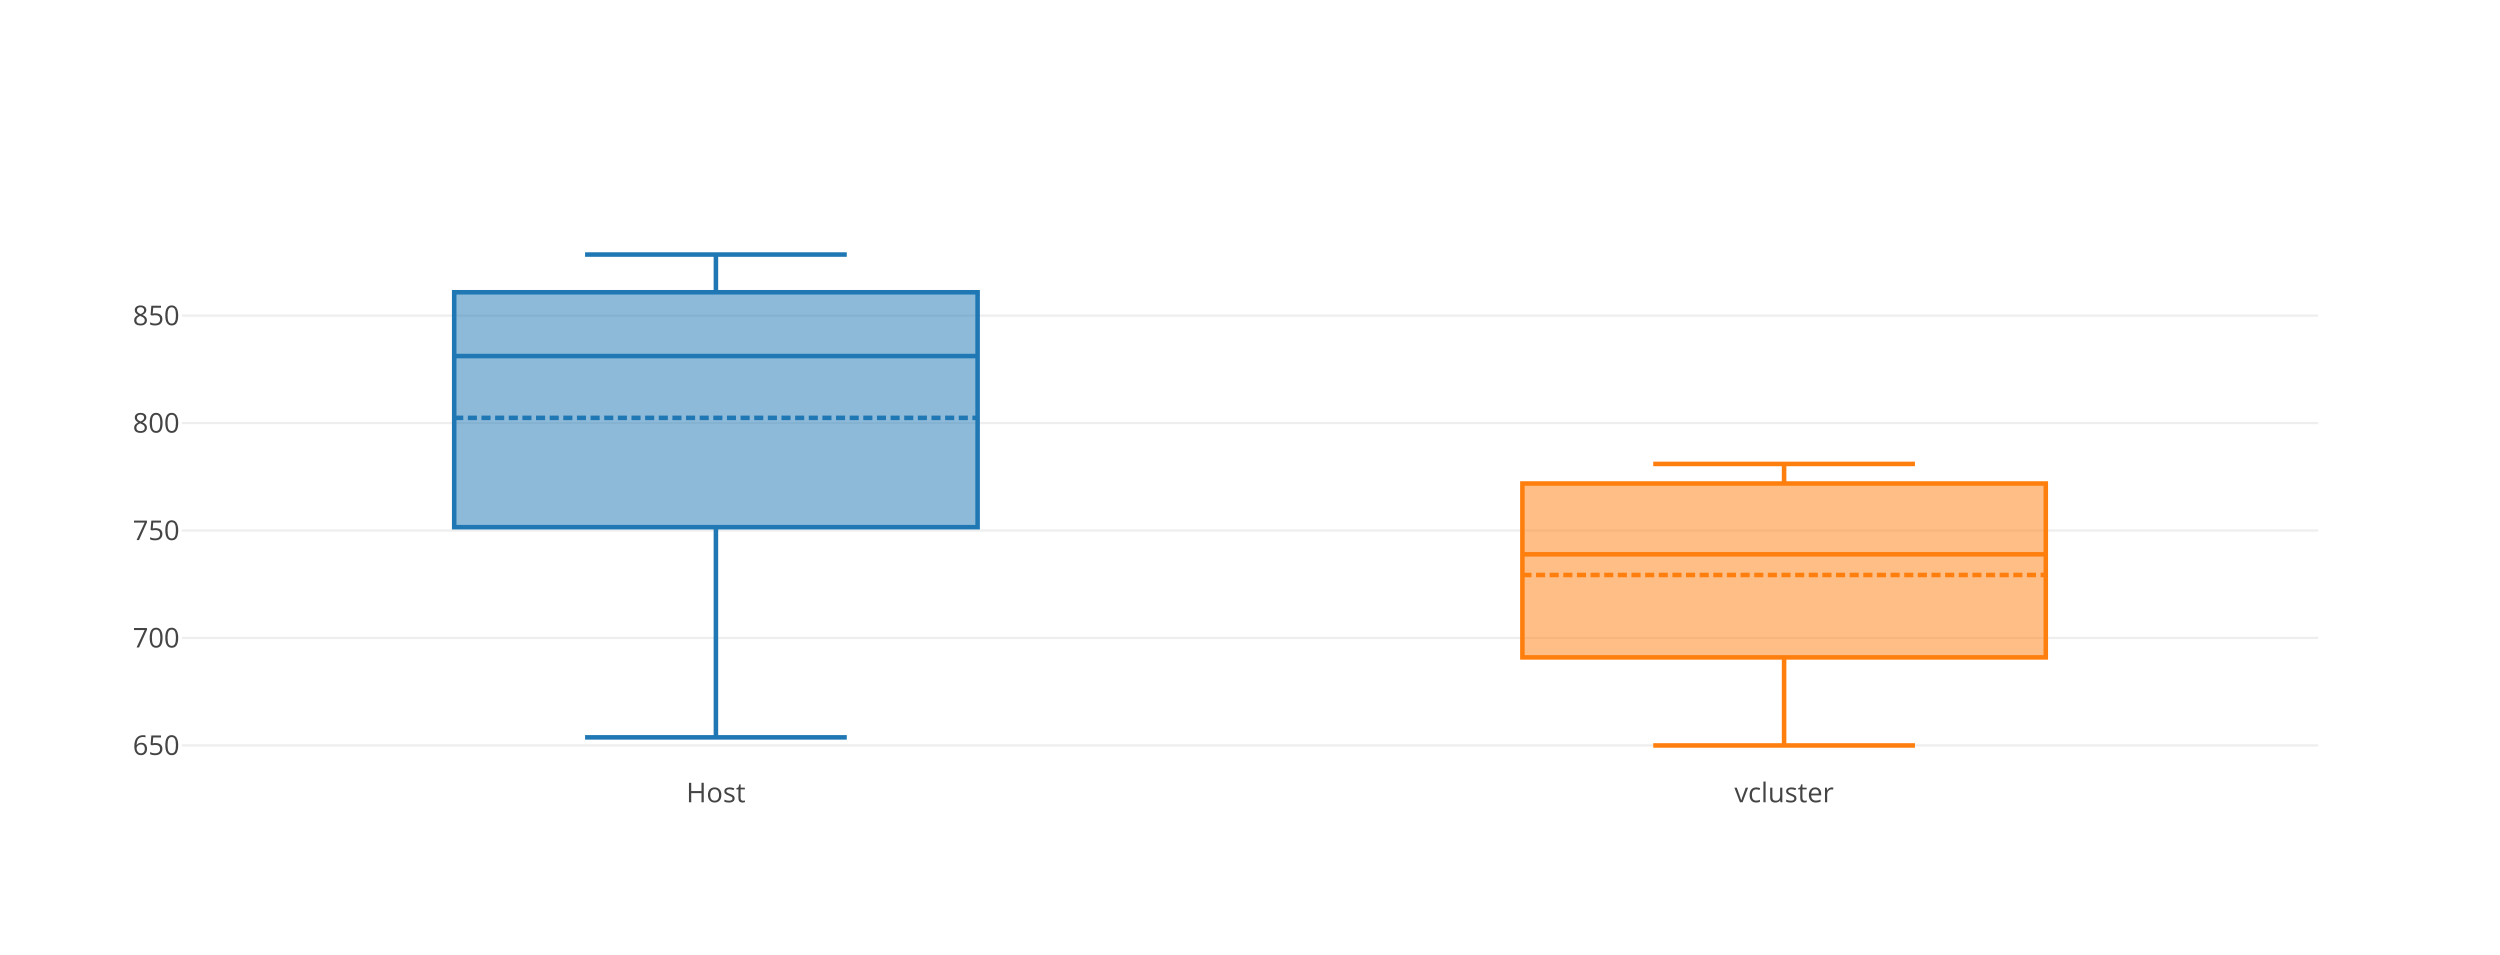
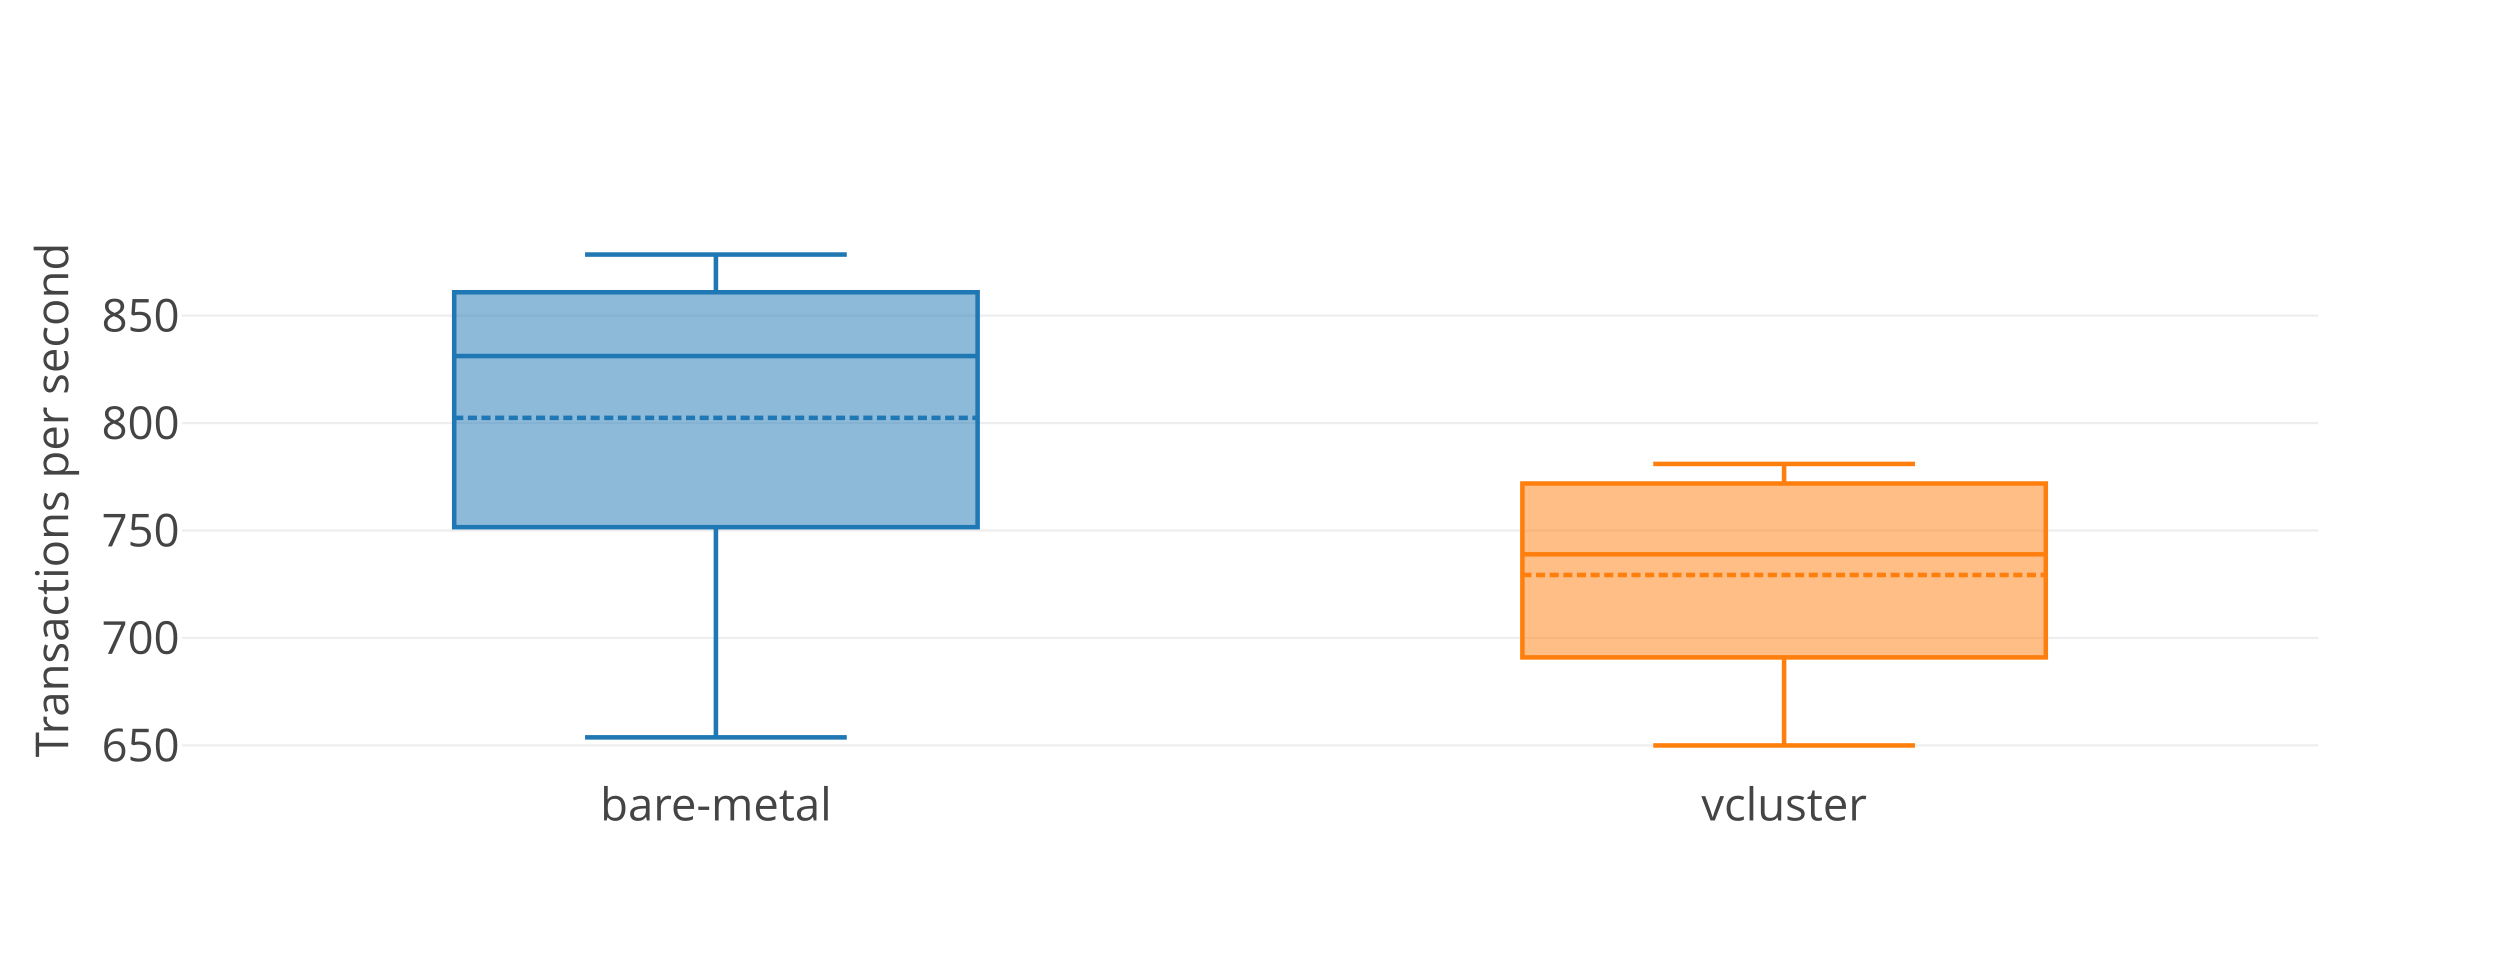
<svg xmlns="http://www.w3.org/2000/svg" class="main-svg" width="1100" height="420" style="" viewBox="0 0 1100 420">
  <rect x="0" y="0" width="1100" height="420" style="fill: rgb(255, 255, 255); fill-opacity: 1;" />
-   <defs id="defs-4cc4af">
+   <defs id="defs-a2a374">
    <g class="clips">
-       <clipPath id="clip4cc4afxyplot" class="plotclip">
+       <clipPath id="clipa2a374xyplot" class="plotclip">
        <rect width="940" height="240" />
      </clipPath>
-       <clipPath class="axesclip" id="clip4cc4afx">
+       <clipPath class="axesclip" id="clipa2a374x">
        <rect x="80" y="0" width="940" height="420" />
      </clipPath>
-       <clipPath class="axesclip" id="clip4cc4afy">
+       <clipPath class="axesclip" id="clipa2a374y">
        <rect x="0" y="100" width="1100" height="240" />
      </clipPath>
-       <clipPath class="axesclip" id="clip4cc4afxy">
+       <clipPath class="axesclip" id="clipa2a374xy">
        <rect x="80" y="100" width="940" height="240" />
      </clipPath>
    </g>
    <g class="gradients" />
  </defs>
  <g class="bglayer" />
  <g class="layer-below">
    <g class="imagelayer" />
    <g class="shapelayer" />
  </g>
  <g class="cartesianlayer">
    <g class="subplot xy">
      <g class="layer-subplot">
        <g class="shapelayer" />
        <g class="imagelayer" />
      </g>
      <g class="gridlayer">
        <g class="x" />
        <g class="y">
          <path class="ygrid crisp" transform="translate(0,327.96)" d="M80,0h940" style="stroke: rgb(238, 238, 238); stroke-opacity: 1; stroke-width: 1px;" />
          <path class="ygrid crisp" transform="translate(0,280.69)" d="M80,0h940" style="stroke: rgb(238, 238, 238); stroke-opacity: 1; stroke-width: 1px;" />
          <path class="ygrid crisp" transform="translate(0,233.42)" d="M80,0h940" style="stroke: rgb(238, 238, 238); stroke-opacity: 1; stroke-width: 1px;" />
          <path class="ygrid crisp" transform="translate(0,186.15)" d="M80,0h940" style="stroke: rgb(238, 238, 238); stroke-opacity: 1; stroke-width: 1px;" />
          <path class="ygrid crisp" transform="translate(0,138.88)" d="M80,0h940" style="stroke: rgb(238, 238, 238); stroke-opacity: 1; stroke-width: 1px;" />
        </g>
      </g>
      <g class="zerolinelayer" />
      <path class="xlines-below" />
      <path class="ylines-below" />
      <g class="overlines-below" />
      <g class="xaxislayer-below" />
      <g class="yaxislayer-below" />
      <g class="overaxes-below" />
-       <g class="plot" transform="translate(80,100)" clip-path="url('#clip4cc4afxyplot')">
+       <g class="plot" transform="translate(80,100)" clip-path="url('#clipa2a374xyplot')">
        <g class="boxlayer mlayer">
          <g class="trace boxes" style="opacity: 1;">
            <path class="box" d="M119.85,56.67H350.15M119.85,131.96H350.15V28.59H119.85ZM235,131.96V224.44M235,28.59V12M177.43,224.44H292.58M177.43,12H292.58" style="vector-effect: non-scaling-stroke; stroke-width: 2px; stroke: rgb(31, 119, 180); stroke-opacity: 1; fill: rgb(31, 119, 180); fill-opacity: 0.5;" />
            <path class="mean" d="M119.85,83.86H350.15" style="fill: none; vector-effect: non-scaling-stroke; stroke-width: 2; stroke-dasharray: 4px, 2px; stroke: rgb(31, 119, 180); stroke-opacity: 1;" />
          </g>
          <g class="trace boxes" style="opacity: 1;">
            <path class="box" d="M589.85,143.89H820.15M589.85,189.25H820.15V112.74H589.85ZM705,189.25V228M705,112.74V104.13M647.42,228H762.58M647.42,104.13H762.58" style="vector-effect: non-scaling-stroke; stroke-width: 2px; stroke: rgb(255, 127, 14); stroke-opacity: 1; fill: rgb(255, 127, 14); fill-opacity: 0.5;" />
            <path class="mean" d="M589.85,152.99H820.15" style="fill: none; vector-effect: non-scaling-stroke; stroke-width: 2; stroke-dasharray: 4px, 2px; stroke: rgb(255, 127, 14); stroke-opacity: 1;" />
          </g>
        </g>
      </g>
      <g class="overplot" />
      <path class="xlines-above crisp" d="M0,0" style="fill: none;" />
      <path class="ylines-above crisp" d="M0,0" style="fill: none;" />
      <g class="overlines-above" />
      <g class="xaxislayer-above">
        <g class="xtick">
-           <text text-anchor="middle" x="0" y="353" transform="translate(315,0)" style="font-family: 'Open Sans', verdana, arial, sans-serif; font-size: 12px; fill: rgb(68, 68, 68); fill-opacity: 1; white-space: pre;">Host</text>
+           <text text-anchor="middle" x="0" y="361" transform="translate(315,0)" style="font-family: 'Open Sans', verdana, arial, sans-serif; font-size: 20px; fill: rgb(68, 68, 68); fill-opacity: 1; white-space: pre;">bare-metal</text>
        </g>
        <g class="xtick">
-           <text text-anchor="middle" x="0" y="353" transform="translate(785,0)" style="font-family: 'Open Sans', verdana, arial, sans-serif; font-size: 12px; fill: rgb(68, 68, 68); fill-opacity: 1; white-space: pre;">vcluster</text>
+           <text text-anchor="middle" x="0" y="361" transform="translate(785,0)" style="font-family: 'Open Sans', verdana, arial, sans-serif; font-size: 20px; fill: rgb(68, 68, 68); fill-opacity: 1; white-space: pre;">vcluster</text>
        </g>
      </g>
      <g class="yaxislayer-above">
        <g class="ytick">
-           <text text-anchor="end" x="79" y="4.2" transform="translate(0,327.96)" style="font-family: 'Open Sans', verdana, arial, sans-serif; font-size: 12px; fill: rgb(68, 68, 68); fill-opacity: 1; white-space: pre;">650</text>
+           <text text-anchor="end" x="79" y="7" transform="translate(0,327.96)" style="font-family: 'Open Sans', verdana, arial, sans-serif; font-size: 20px; fill: rgb(68, 68, 68); fill-opacity: 1; white-space: pre;">650</text>
        </g>
        <g class="ytick">
-           <text text-anchor="end" x="79" y="4.2" transform="translate(0,280.69)" style="font-family: 'Open Sans', verdana, arial, sans-serif; font-size: 12px; fill: rgb(68, 68, 68); fill-opacity: 1; white-space: pre;">700</text>
+           <text text-anchor="end" x="79" y="7" transform="translate(0,280.69)" style="font-family: 'Open Sans', verdana, arial, sans-serif; font-size: 20px; fill: rgb(68, 68, 68); fill-opacity: 1; white-space: pre;">700</text>
        </g>
        <g class="ytick">
-           <text text-anchor="end" x="79" y="4.2" transform="translate(0,233.42)" style="font-family: 'Open Sans', verdana, arial, sans-serif; font-size: 12px; fill: rgb(68, 68, 68); fill-opacity: 1; white-space: pre;">750</text>
+           <text text-anchor="end" x="79" y="7" transform="translate(0,233.42)" style="font-family: 'Open Sans', verdana, arial, sans-serif; font-size: 20px; fill: rgb(68, 68, 68); fill-opacity: 1; white-space: pre;">750</text>
        </g>
        <g class="ytick">
-           <text text-anchor="end" x="79" y="4.2" transform="translate(0,186.15)" style="font-family: 'Open Sans', verdana, arial, sans-serif; font-size: 12px; fill: rgb(68, 68, 68); fill-opacity: 1; white-space: pre;">800</text>
+           <text text-anchor="end" x="79" y="7" transform="translate(0,186.15)" style="font-family: 'Open Sans', verdana, arial, sans-serif; font-size: 20px; fill: rgb(68, 68, 68); fill-opacity: 1; white-space: pre;">800</text>
        </g>
        <g class="ytick">
-           <text text-anchor="end" x="79" y="4.2" transform="translate(0,138.88)" style="font-family: 'Open Sans', verdana, arial, sans-serif; font-size: 12px; fill: rgb(68, 68, 68); fill-opacity: 1; white-space: pre;">850</text>
+           <text text-anchor="end" x="79" y="7" transform="translate(0,138.88)" style="font-family: 'Open Sans', verdana, arial, sans-serif; font-size: 20px; fill: rgb(68, 68, 68); fill-opacity: 1; white-space: pre;">850</text>
        </g>
      </g>
      <g class="overaxes-above" />
    </g>
  </g>
  <g class="polarlayer" />
  <g class="ternarylayer" />
  <g class="geolayer" />
  <g class="funnelarealayer" />
  <g class="pielayer" />
  <g class="treemaplayer" />
  <g class="sunburstlayer" />
  <g class="glimages" />
-   <defs id="topdefs-4cc4af">
+   <defs id="topdefs-a2a374">
    <g class="clips" />
  </defs>
  <g class="layer-above">
    <g class="imagelayer" />
    <g class="shapelayer" />
  </g>
  <g class="infolayer">
    <g class="g-gtitle" />
    <g class="g-xtitle" />
-     <g class="g-ytitle" />
+     <g class="g-ytitle">
+       <text class="ytitle" transform="rotate(-90,30,220)" x="30" y="220" text-anchor="middle" style="font-family: 'Open Sans', verdana, arial, sans-serif; font-size: 20px; fill: rgb(68, 68, 68); opacity: 1; font-weight: normal; white-space: pre;">Transactions per second</text>
+     </g>
  </g>
</svg>
